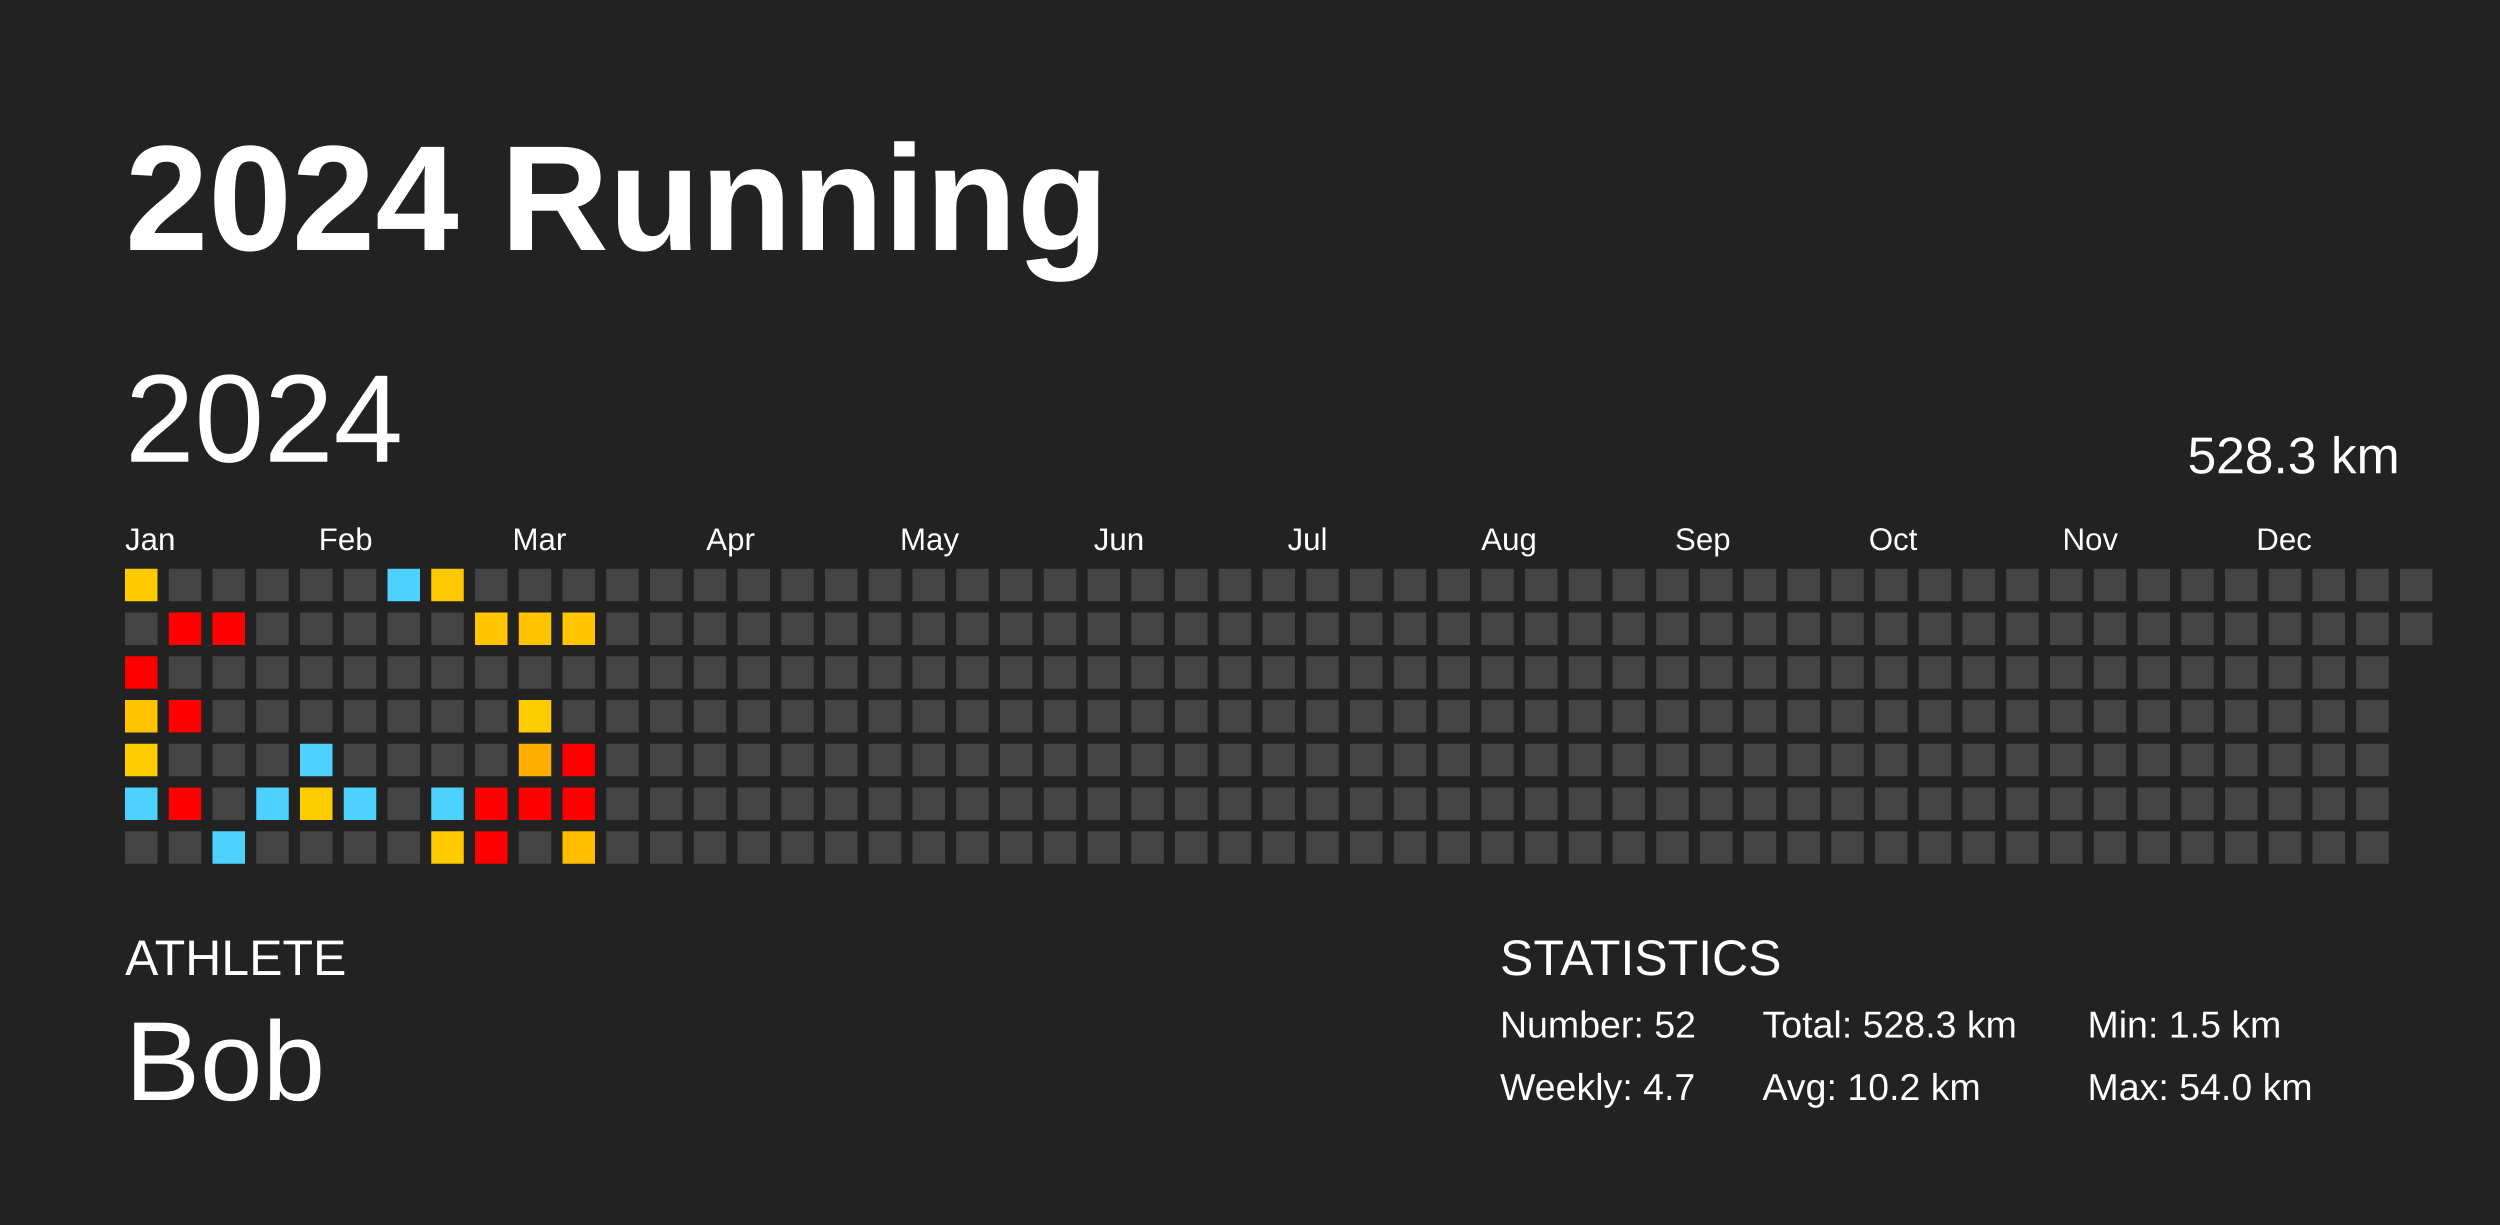
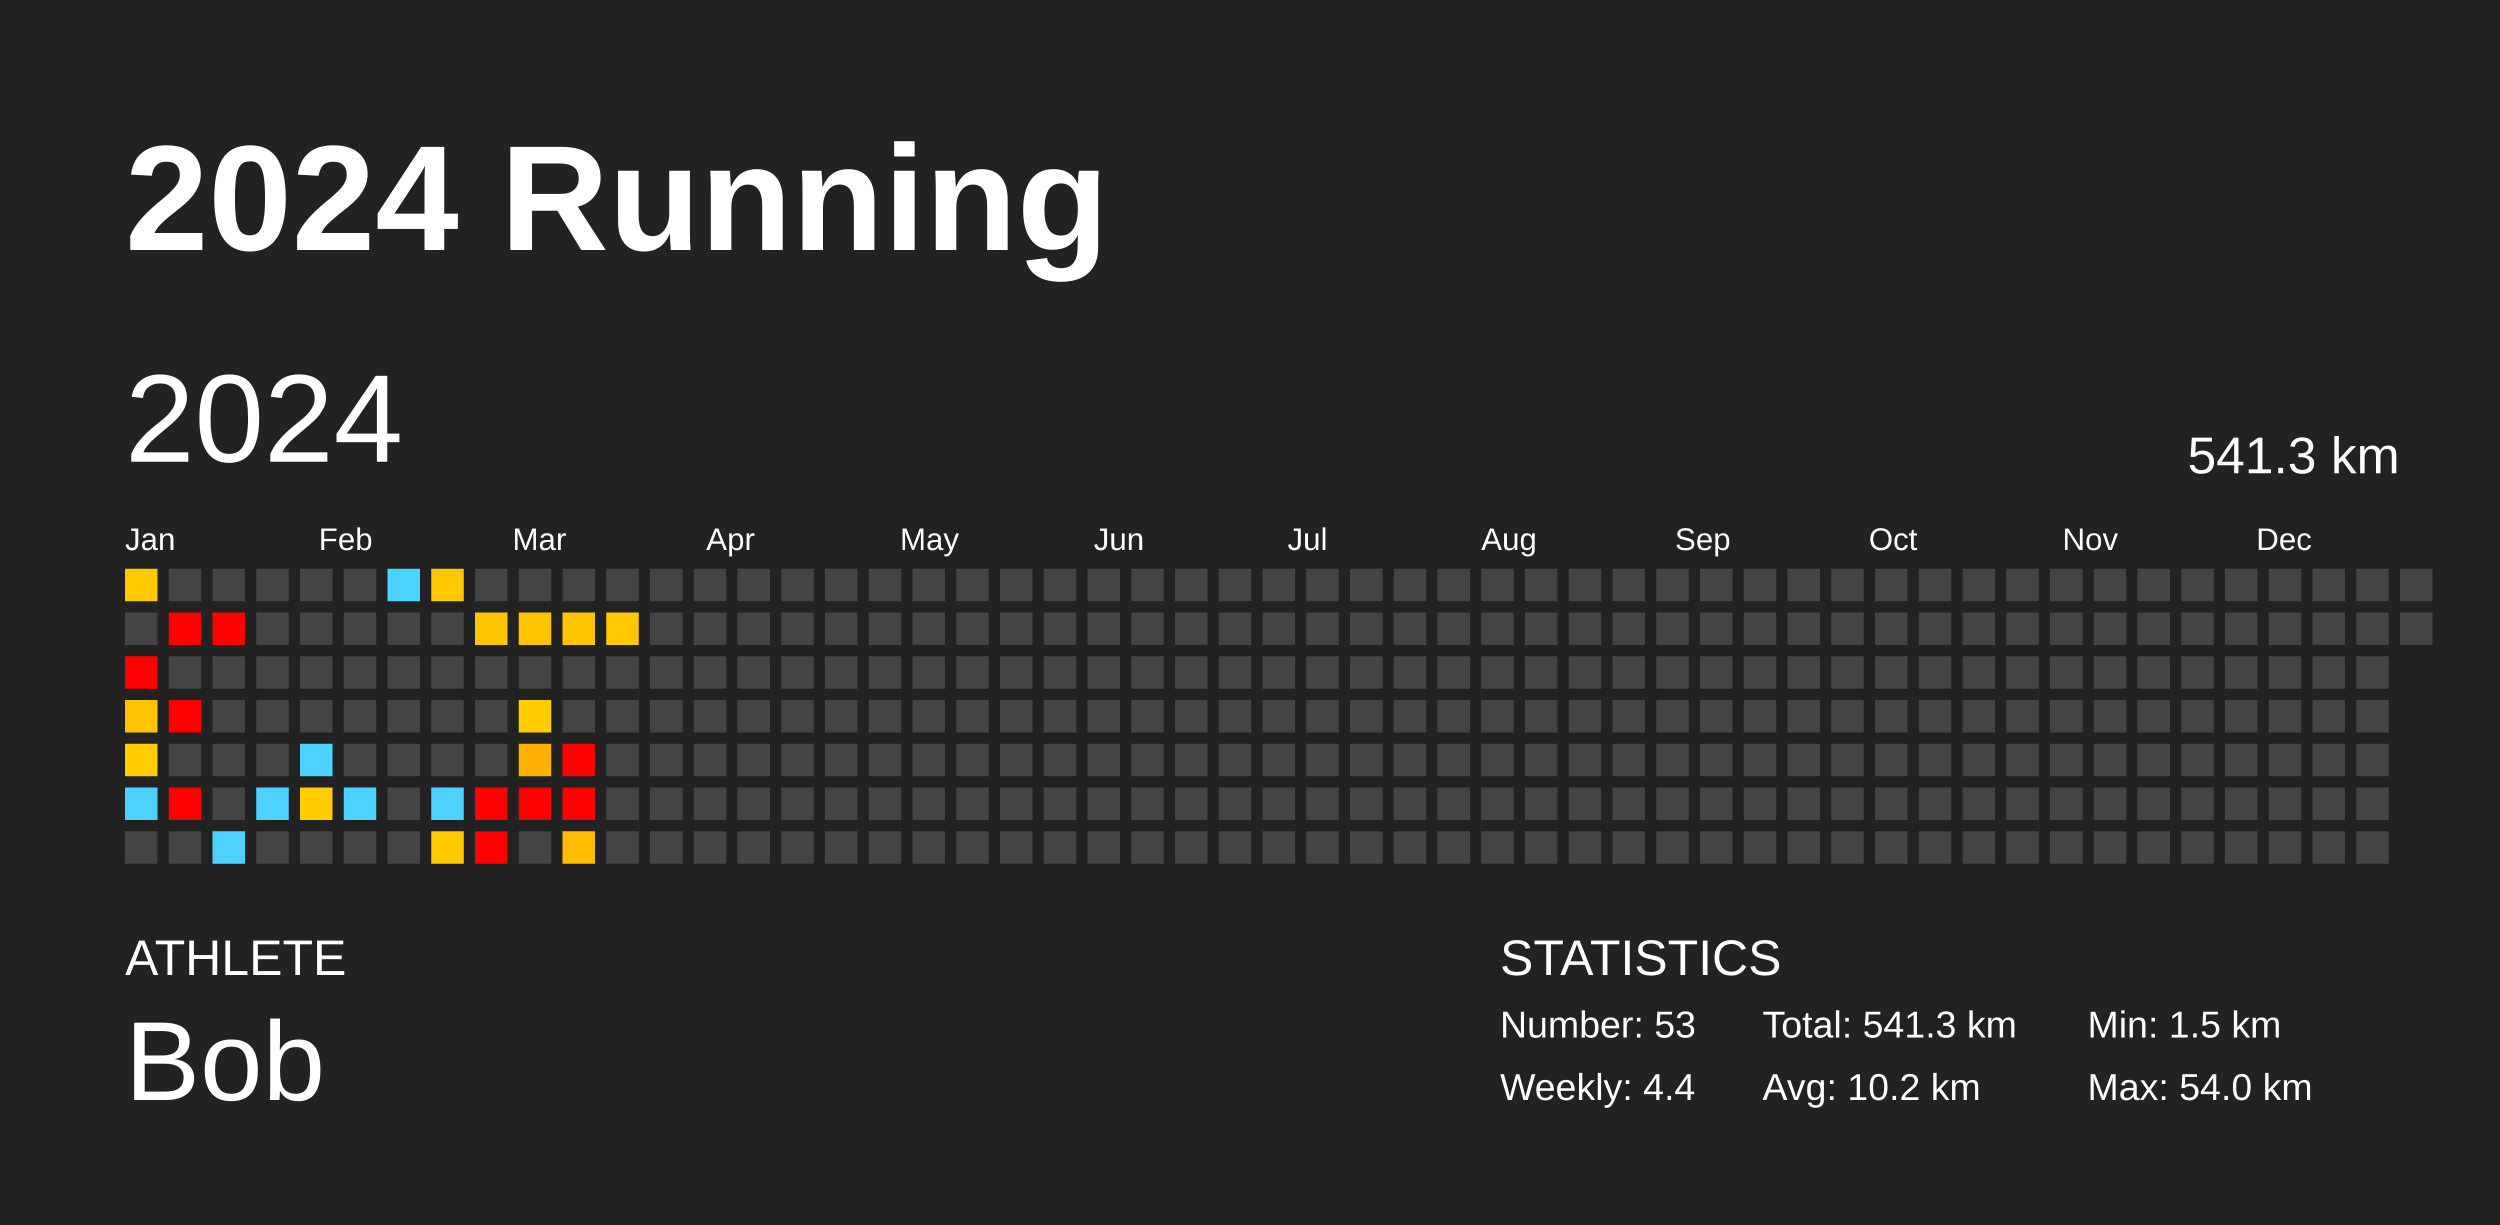
<svg xmlns="http://www.w3.org/2000/svg" baseProfile="full" height="98mm" version="1.1" viewBox="0,0,200,98" width="200mm">
  <defs />
  <rect fill="#222222" height="98" width="200" x="0" y="0" />
  <text fill="#FFFFFF" style="font-size:12px; font-family:Arial; font-weight:bold;" x="10" y="20">2024 Running</text>
  <text fill="#FFFFFF" style="font-size:4px; font-family:Arial" x="10" y="78">ATHLETE</text>
  <text fill="#FFFFFF" style="font-size:9px; font-family:Arial" x="10" y="88">Bob</text>
  <text fill="#FFFFFF" style="font-size:4px; font-family:Arial" x="120" y="78">STATISTICS</text>
-   <text fill="#FFFFFF" style="font-size:3px; font-family:Arial" x="120" y="83">Number: 52</text>
-   <text fill="#FFFFFF" style="font-size:3px; font-family:Arial" x="120" y="88">Weekly: 4.7</text>
-   <text fill="#FFFFFF" style="font-size:3px; font-family:Arial" x="141" y="83">Total: 528.3 km</text>
+   <text fill="#FFFFFF" style="font-size:3px; font-family:Arial" x="120" y="83">Number: 53</text>
+   <text fill="#FFFFFF" style="font-size:3px; font-family:Arial" x="120" y="88">Weekly: 4.4</text>
+   <text fill="#FFFFFF" style="font-size:3px; font-family:Arial" x="141" y="83">Total: 541.3 km</text>
  <text fill="#FFFFFF" style="font-size:3px; font-family:Arial" x="141" y="88">Avg: 10.2 km</text>
  <text fill="#FFFFFF" style="font-size:3px; font-family:Arial" x="167" y="83">Min: 1.5 km</text>
  <text fill="#FFFFFF" style="font-size:3px; font-family:Arial" x="167" y="88">Max: 54.0 km</text>
  <text dominant-baseline="hanging" fill="#FFFFFF" style="font-size:10.0px; font-family:Arial;" x="10" y="30">2024</text>
-   <text dominant-baseline="hanging" fill="#FFFFFF" style="font-size:4.125px; font-family:Arial;" x="175" y="35">528.3 km</text>
+   <text dominant-baseline="hanging" fill="#FFFFFF" style="font-size:4.125px; font-family:Arial;" x="175" y="35">541.3 km</text>
  <text fill="#FFFFFF" style="font-size:2.5px; font-family:Arial" x="10.0" y="44">Jan</text>
  <text fill="#FFFFFF" style="font-size:2.5px; font-family:Arial" x="25.5" y="44">Feb</text>
  <text fill="#FFFFFF" style="font-size:2.5px; font-family:Arial" x="41.0" y="44">Mar</text>
  <text fill="#FFFFFF" style="font-size:2.5px; font-family:Arial" x="56.5" y="44">Apr</text>
  <text fill="#FFFFFF" style="font-size:2.5px; font-family:Arial" x="72.0" y="44">May</text>
  <text fill="#FFFFFF" style="font-size:2.5px; font-family:Arial" x="87.5" y="44">Jun</text>
  <text fill="#FFFFFF" style="font-size:2.5px; font-family:Arial" x="103.0" y="44">Jul</text>
  <text fill="#FFFFFF" style="font-size:2.5px; font-family:Arial" x="118.5" y="44">Aug</text>
  <text fill="#FFFFFF" style="font-size:2.5px; font-family:Arial" x="134.0" y="44">Sep</text>
  <text fill="#FFFFFF" style="font-size:2.5px; font-family:Arial" x="149.5" y="44">Oct</text>
  <text fill="#FFFFFF" style="font-size:2.5px; font-family:Arial" x="165.0" y="44">Nov</text>
  <text fill="#FFFFFF" style="font-size:2.5px; font-family:Arial" x="180.5" y="44">Dec</text>
  <rect fill="#ffca00" height="2.6" width="2.6" x="10.0" y="45.5" />
  <rect fill="#444444" height="2.6" width="2.6" x="10.0" y="49.0" />
  <rect fill="red" height="2.6" width="2.6" x="10.0" y="52.5" />
  <rect fill="#ffc300" height="2.6" width="2.6" x="10.0" y="56.0" />
  <rect fill="#ffcd00" height="2.6" width="2.6" x="10.0" y="59.5" />
  <rect fill="#4dd2ff" height="2.6" width="2.6" x="10.0" y="63.0" />
  <rect fill="#444444" height="2.6" width="2.6" x="10.0" y="66.5" />
  <rect fill="#444444" height="2.6" width="2.6" x="13.5" y="45.5" />
  <rect fill="red" height="2.6" width="2.6" x="13.5" y="49.0" />
  <rect fill="#444444" height="2.6" width="2.6" x="13.5" y="52.5" />
  <rect fill="red" height="2.6" width="2.6" x="13.5" y="56.0" />
  <rect fill="#444444" height="2.6" width="2.6" x="13.5" y="59.5" />
  <rect fill="red" height="2.6" width="2.6" x="13.5" y="63.0" />
  <rect fill="#444444" height="2.6" width="2.6" x="13.5" y="66.5" />
  <rect fill="#444444" height="2.6" width="2.6" x="17.0" y="45.5" />
  <rect fill="red" height="2.6" width="2.6" x="17.0" y="49.0" />
  <rect fill="#444444" height="2.6" width="2.6" x="17.0" y="52.5" />
  <rect fill="#444444" height="2.6" width="2.6" x="17.0" y="56.0" />
  <rect fill="#444444" height="2.6" width="2.6" x="17.0" y="59.5" />
  <rect fill="#444444" height="2.6" width="2.6" x="17.0" y="63.0" />
  <rect fill="#4dd2ff" height="2.6" width="2.6" x="17.0" y="66.5" />
  <rect fill="#444444" height="2.6" width="2.6" x="20.5" y="45.5" />
  <rect fill="#444444" height="2.6" width="2.6" x="20.5" y="49.0" />
  <rect fill="#444444" height="2.6" width="2.6" x="20.5" y="52.5" />
  <rect fill="#444444" height="2.6" width="2.6" x="20.5" y="56.0" />
  <rect fill="#444444" height="2.6" width="2.6" x="20.5" y="59.5" />
  <rect fill="#4dd2ff" height="2.6" width="2.6" x="20.5" y="63.0" />
  <rect fill="#444444" height="2.6" width="2.6" x="20.5" y="66.5" />
  <rect fill="#444444" height="2.6" width="2.6" x="24.0" y="45.5" />
  <rect fill="#444444" height="2.6" width="2.6" x="24.0" y="49.0" />
  <rect fill="#444444" height="2.6" width="2.6" x="24.0" y="52.5" />
  <rect fill="#444444" height="2.6" width="2.6" x="24.0" y="56.0" />
  <rect fill="#4dd2ff" height="2.6" width="2.6" x="24.0" y="59.5" />
  <rect fill="#ffcc00" height="2.6" width="2.6" x="24.0" y="63.0" />
  <rect fill="#444444" height="2.6" width="2.6" x="24.0" y="66.5" />
  <rect fill="#444444" height="2.6" width="2.6" x="27.5" y="45.5" />
  <rect fill="#444444" height="2.6" width="2.6" x="27.5" y="49.0" />
  <rect fill="#444444" height="2.6" width="2.6" x="27.5" y="52.5" />
  <rect fill="#444444" height="2.6" width="2.6" x="27.5" y="56.0" />
  <rect fill="#444444" height="2.6" width="2.6" x="27.5" y="59.5" />
  <rect fill="#4dd2ff" height="2.6" width="2.6" x="27.5" y="63.0" />
  <rect fill="#444444" height="2.6" width="2.6" x="27.5" y="66.5" />
  <rect fill="#4dd2ff" height="2.6" width="2.6" x="31.0" y="45.5" />
  <rect fill="#444444" height="2.6" width="2.6" x="31.0" y="49.0" />
  <rect fill="#444444" height="2.6" width="2.6" x="31.0" y="52.5" />
  <rect fill="#444444" height="2.6" width="2.6" x="31.0" y="56.0" />
  <rect fill="#444444" height="2.6" width="2.6" x="31.0" y="59.5" />
  <rect fill="#444444" height="2.6" width="2.6" x="31.0" y="63.0" />
  <rect fill="#444444" height="2.6" width="2.6" x="31.0" y="66.5" />
  <rect fill="#ffc800" height="2.6" width="2.6" x="34.5" y="45.5" />
  <rect fill="#444444" height="2.6" width="2.6" x="34.5" y="49.0" />
  <rect fill="#444444" height="2.6" width="2.6" x="34.5" y="52.5" />
  <rect fill="#444444" height="2.6" width="2.6" x="34.5" y="56.0" />
  <rect fill="#444444" height="2.6" width="2.6" x="34.5" y="59.5" />
  <rect fill="#4dd2ff" height="2.6" width="2.6" x="34.5" y="63.0" />
  <rect fill="#ffca00" height="2.6" width="2.6" x="34.5" y="66.5" />
  <rect fill="#444444" height="2.6" width="2.6" x="38.0" y="45.5" />
  <rect fill="#ffc500" height="2.6" width="2.6" x="38.0" y="49.0" />
  <rect fill="#444444" height="2.6" width="2.6" x="38.0" y="52.5" />
  <rect fill="#444444" height="2.6" width="2.6" x="38.0" y="56.0" />
  <rect fill="#444444" height="2.6" width="2.6" x="38.0" y="59.5" />
  <rect fill="red" height="2.6" width="2.6" x="38.0" y="63.0" />
  <rect fill="red" height="2.6" width="2.6" x="38.0" y="66.5" />
  <rect fill="#444444" height="2.6" width="2.6" x="41.5" y="45.5" />
  <rect fill="#ffc400" height="2.6" width="2.6" x="41.5" y="49.0" />
  <rect fill="#444444" height="2.6" width="2.6" x="41.5" y="52.5" />
  <rect fill="#ffcc00" height="2.6" width="2.6" x="41.5" y="56.0" />
  <rect fill="#ffaf00" height="2.6" width="2.6" x="41.5" y="59.5" />
  <rect fill="red" height="2.6" width="2.6" x="41.5" y="63.0" />
  <rect fill="#444444" height="2.6" width="2.6" x="41.5" y="66.5" />
  <rect fill="#444444" height="2.6" width="2.6" x="45.0" y="45.5" />
  <rect fill="#ffc600" height="2.6" width="2.6" x="45.0" y="49.0" />
  <rect fill="#444444" height="2.6" width="2.6" x="45.0" y="52.5" />
  <rect fill="#444444" height="2.6" width="2.6" x="45.0" y="56.0" />
  <rect fill="red" height="2.6" width="2.6" x="45.0" y="59.5" />
  <rect fill="red" height="2.6" width="2.6" x="45.0" y="63.0" />
  <rect fill="#ffbf00" height="2.6" width="2.6" x="45.0" y="66.5" />
  <rect fill="#444444" height="2.6" width="2.6" x="48.5" y="45.5" />
-   <rect fill="#444444" height="2.6" width="2.6" x="48.5" y="49.0" />
+   <rect fill="#ffc900" height="2.6" width="2.6" x="48.5" y="49.0" />
  <rect fill="#444444" height="2.6" width="2.6" x="48.5" y="52.5" />
  <rect fill="#444444" height="2.6" width="2.6" x="48.5" y="56.0" />
  <rect fill="#444444" height="2.6" width="2.6" x="48.5" y="59.5" />
  <rect fill="#444444" height="2.6" width="2.6" x="48.5" y="63.0" />
  <rect fill="#444444" height="2.6" width="2.6" x="48.5" y="66.5" />
  <rect fill="#444444" height="2.6" width="2.6" x="52.0" y="45.5" />
  <rect fill="#444444" height="2.6" width="2.6" x="52.0" y="49.0" />
  <rect fill="#444444" height="2.6" width="2.6" x="52.0" y="52.5" />
  <rect fill="#444444" height="2.6" width="2.6" x="52.0" y="56.0" />
  <rect fill="#444444" height="2.6" width="2.6" x="52.0" y="59.5" />
  <rect fill="#444444" height="2.6" width="2.6" x="52.0" y="63.0" />
  <rect fill="#444444" height="2.6" width="2.6" x="52.0" y="66.5" />
  <rect fill="#444444" height="2.6" width="2.6" x="55.5" y="45.5" />
  <rect fill="#444444" height="2.6" width="2.6" x="55.5" y="49.0" />
  <rect fill="#444444" height="2.6" width="2.6" x="55.5" y="52.5" />
  <rect fill="#444444" height="2.6" width="2.6" x="55.5" y="56.0" />
  <rect fill="#444444" height="2.6" width="2.6" x="55.5" y="59.5" />
  <rect fill="#444444" height="2.6" width="2.6" x="55.5" y="63.0" />
  <rect fill="#444444" height="2.6" width="2.6" x="55.5" y="66.5" />
  <rect fill="#444444" height="2.6" width="2.6" x="59.0" y="45.5" />
  <rect fill="#444444" height="2.6" width="2.6" x="59.0" y="49.0" />
  <rect fill="#444444" height="2.6" width="2.6" x="59.0" y="52.5" />
  <rect fill="#444444" height="2.6" width="2.6" x="59.0" y="56.0" />
  <rect fill="#444444" height="2.6" width="2.6" x="59.0" y="59.5" />
  <rect fill="#444444" height="2.6" width="2.6" x="59.0" y="63.0" />
  <rect fill="#444444" height="2.6" width="2.6" x="59.0" y="66.5" />
  <rect fill="#444444" height="2.6" width="2.6" x="62.5" y="45.5" />
  <rect fill="#444444" height="2.6" width="2.6" x="62.5" y="49.0" />
  <rect fill="#444444" height="2.6" width="2.6" x="62.5" y="52.5" />
  <rect fill="#444444" height="2.6" width="2.6" x="62.5" y="56.0" />
  <rect fill="#444444" height="2.6" width="2.6" x="62.5" y="59.5" />
  <rect fill="#444444" height="2.6" width="2.6" x="62.5" y="63.0" />
  <rect fill="#444444" height="2.6" width="2.6" x="62.5" y="66.5" />
  <rect fill="#444444" height="2.6" width="2.6" x="66.0" y="45.5" />
  <rect fill="#444444" height="2.6" width="2.6" x="66.0" y="49.0" />
  <rect fill="#444444" height="2.6" width="2.6" x="66.0" y="52.5" />
  <rect fill="#444444" height="2.6" width="2.6" x="66.0" y="56.0" />
  <rect fill="#444444" height="2.6" width="2.6" x="66.0" y="59.5" />
  <rect fill="#444444" height="2.6" width="2.6" x="66.0" y="63.0" />
  <rect fill="#444444" height="2.6" width="2.6" x="66.0" y="66.5" />
  <rect fill="#444444" height="2.6" width="2.6" x="69.5" y="45.5" />
  <rect fill="#444444" height="2.6" width="2.6" x="69.5" y="49.0" />
  <rect fill="#444444" height="2.6" width="2.6" x="69.5" y="52.5" />
  <rect fill="#444444" height="2.6" width="2.6" x="69.5" y="56.0" />
  <rect fill="#444444" height="2.6" width="2.6" x="69.5" y="59.5" />
  <rect fill="#444444" height="2.6" width="2.6" x="69.5" y="63.0" />
  <rect fill="#444444" height="2.6" width="2.6" x="69.5" y="66.5" />
  <rect fill="#444444" height="2.6" width="2.6" x="73.0" y="45.5" />
  <rect fill="#444444" height="2.6" width="2.6" x="73.0" y="49.0" />
  <rect fill="#444444" height="2.6" width="2.6" x="73.0" y="52.5" />
  <rect fill="#444444" height="2.6" width="2.6" x="73.0" y="56.0" />
  <rect fill="#444444" height="2.6" width="2.6" x="73.0" y="59.5" />
  <rect fill="#444444" height="2.6" width="2.6" x="73.0" y="63.0" />
  <rect fill="#444444" height="2.6" width="2.6" x="73.0" y="66.5" />
  <rect fill="#444444" height="2.6" width="2.6" x="76.5" y="45.5" />
  <rect fill="#444444" height="2.6" width="2.6" x="76.5" y="49.0" />
  <rect fill="#444444" height="2.6" width="2.6" x="76.5" y="52.5" />
  <rect fill="#444444" height="2.6" width="2.6" x="76.5" y="56.0" />
  <rect fill="#444444" height="2.6" width="2.6" x="76.5" y="59.5" />
  <rect fill="#444444" height="2.6" width="2.6" x="76.5" y="63.0" />
  <rect fill="#444444" height="2.6" width="2.6" x="76.5" y="66.5" />
  <rect fill="#444444" height="2.6" width="2.6" x="80.0" y="45.5" />
  <rect fill="#444444" height="2.6" width="2.6" x="80.0" y="49.0" />
  <rect fill="#444444" height="2.6" width="2.6" x="80.0" y="52.5" />
  <rect fill="#444444" height="2.6" width="2.6" x="80.0" y="56.0" />
  <rect fill="#444444" height="2.6" width="2.6" x="80.0" y="59.5" />
  <rect fill="#444444" height="2.6" width="2.6" x="80.0" y="63.0" />
  <rect fill="#444444" height="2.6" width="2.6" x="80.0" y="66.5" />
  <rect fill="#444444" height="2.6" width="2.6" x="83.5" y="45.5" />
  <rect fill="#444444" height="2.6" width="2.6" x="83.5" y="49.0" />
  <rect fill="#444444" height="2.6" width="2.6" x="83.5" y="52.5" />
  <rect fill="#444444" height="2.6" width="2.6" x="83.5" y="56.0" />
  <rect fill="#444444" height="2.6" width="2.6" x="83.5" y="59.5" />
  <rect fill="#444444" height="2.6" width="2.6" x="83.5" y="63.0" />
  <rect fill="#444444" height="2.6" width="2.6" x="83.5" y="66.5" />
  <rect fill="#444444" height="2.6" width="2.6" x="87.0" y="45.5" />
  <rect fill="#444444" height="2.6" width="2.6" x="87.0" y="49.0" />
  <rect fill="#444444" height="2.6" width="2.6" x="87.0" y="52.5" />
  <rect fill="#444444" height="2.6" width="2.6" x="87.0" y="56.0" />
  <rect fill="#444444" height="2.6" width="2.6" x="87.0" y="59.5" />
  <rect fill="#444444" height="2.6" width="2.6" x="87.0" y="63.0" />
  <rect fill="#444444" height="2.6" width="2.6" x="87.0" y="66.5" />
  <rect fill="#444444" height="2.6" width="2.6" x="90.5" y="45.5" />
  <rect fill="#444444" height="2.6" width="2.6" x="90.5" y="49.0" />
  <rect fill="#444444" height="2.6" width="2.6" x="90.5" y="52.5" />
  <rect fill="#444444" height="2.6" width="2.6" x="90.5" y="56.0" />
  <rect fill="#444444" height="2.6" width="2.6" x="90.5" y="59.5" />
  <rect fill="#444444" height="2.6" width="2.6" x="90.5" y="63.0" />
  <rect fill="#444444" height="2.6" width="2.6" x="90.5" y="66.5" />
  <rect fill="#444444" height="2.6" width="2.6" x="94.0" y="45.5" />
  <rect fill="#444444" height="2.6" width="2.6" x="94.0" y="49.0" />
  <rect fill="#444444" height="2.6" width="2.6" x="94.0" y="52.5" />
  <rect fill="#444444" height="2.6" width="2.6" x="94.0" y="56.0" />
  <rect fill="#444444" height="2.6" width="2.6" x="94.0" y="59.5" />
  <rect fill="#444444" height="2.6" width="2.6" x="94.0" y="63.0" />
  <rect fill="#444444" height="2.6" width="2.6" x="94.0" y="66.5" />
  <rect fill="#444444" height="2.6" width="2.6" x="97.5" y="45.5" />
  <rect fill="#444444" height="2.6" width="2.6" x="97.5" y="49.0" />
  <rect fill="#444444" height="2.6" width="2.6" x="97.5" y="52.5" />
  <rect fill="#444444" height="2.6" width="2.6" x="97.5" y="56.0" />
  <rect fill="#444444" height="2.6" width="2.6" x="97.5" y="59.5" />
  <rect fill="#444444" height="2.6" width="2.6" x="97.5" y="63.0" />
  <rect fill="#444444" height="2.6" width="2.6" x="97.5" y="66.5" />
  <rect fill="#444444" height="2.6" width="2.6" x="101.0" y="45.5" />
  <rect fill="#444444" height="2.6" width="2.6" x="101.0" y="49.0" />
  <rect fill="#444444" height="2.6" width="2.6" x="101.0" y="52.5" />
  <rect fill="#444444" height="2.6" width="2.6" x="101.0" y="56.0" />
  <rect fill="#444444" height="2.6" width="2.6" x="101.0" y="59.5" />
  <rect fill="#444444" height="2.6" width="2.6" x="101.0" y="63.0" />
  <rect fill="#444444" height="2.6" width="2.6" x="101.0" y="66.5" />
  <rect fill="#444444" height="2.6" width="2.6" x="104.5" y="45.5" />
  <rect fill="#444444" height="2.6" width="2.6" x="104.5" y="49.0" />
  <rect fill="#444444" height="2.6" width="2.6" x="104.5" y="52.5" />
  <rect fill="#444444" height="2.6" width="2.6" x="104.5" y="56.0" />
  <rect fill="#444444" height="2.6" width="2.6" x="104.5" y="59.5" />
  <rect fill="#444444" height="2.6" width="2.6" x="104.5" y="63.0" />
  <rect fill="#444444" height="2.6" width="2.6" x="104.5" y="66.5" />
  <rect fill="#444444" height="2.6" width="2.6" x="108.0" y="45.5" />
  <rect fill="#444444" height="2.6" width="2.6" x="108.0" y="49.0" />
  <rect fill="#444444" height="2.6" width="2.6" x="108.0" y="52.5" />
  <rect fill="#444444" height="2.6" width="2.6" x="108.0" y="56.0" />
  <rect fill="#444444" height="2.6" width="2.6" x="108.0" y="59.5" />
  <rect fill="#444444" height="2.6" width="2.6" x="108.0" y="63.0" />
  <rect fill="#444444" height="2.6" width="2.6" x="108.0" y="66.5" />
  <rect fill="#444444" height="2.6" width="2.6" x="111.5" y="45.5" />
  <rect fill="#444444" height="2.6" width="2.6" x="111.5" y="49.0" />
  <rect fill="#444444" height="2.6" width="2.6" x="111.5" y="52.5" />
  <rect fill="#444444" height="2.6" width="2.6" x="111.5" y="56.0" />
  <rect fill="#444444" height="2.6" width="2.6" x="111.5" y="59.5" />
  <rect fill="#444444" height="2.6" width="2.6" x="111.5" y="63.0" />
  <rect fill="#444444" height="2.6" width="2.6" x="111.5" y="66.5" />
  <rect fill="#444444" height="2.6" width="2.6" x="115.0" y="45.5" />
  <rect fill="#444444" height="2.6" width="2.6" x="115.0" y="49.0" />
  <rect fill="#444444" height="2.6" width="2.6" x="115.0" y="52.5" />
  <rect fill="#444444" height="2.6" width="2.6" x="115.0" y="56.0" />
  <rect fill="#444444" height="2.6" width="2.6" x="115.0" y="59.5" />
  <rect fill="#444444" height="2.6" width="2.6" x="115.0" y="63.0" />
  <rect fill="#444444" height="2.6" width="2.6" x="115.0" y="66.5" />
  <rect fill="#444444" height="2.6" width="2.6" x="118.5" y="45.5" />
  <rect fill="#444444" height="2.6" width="2.6" x="118.5" y="49.0" />
  <rect fill="#444444" height="2.6" width="2.6" x="118.5" y="52.5" />
  <rect fill="#444444" height="2.6" width="2.6" x="118.5" y="56.0" />
  <rect fill="#444444" height="2.6" width="2.6" x="118.5" y="59.5" />
  <rect fill="#444444" height="2.6" width="2.6" x="118.5" y="63.0" />
  <rect fill="#444444" height="2.6" width="2.6" x="118.5" y="66.5" />
  <rect fill="#444444" height="2.6" width="2.6" x="122.0" y="45.5" />
  <rect fill="#444444" height="2.6" width="2.6" x="122.0" y="49.0" />
  <rect fill="#444444" height="2.6" width="2.6" x="122.0" y="52.5" />
  <rect fill="#444444" height="2.6" width="2.6" x="122.0" y="56.0" />
  <rect fill="#444444" height="2.6" width="2.6" x="122.0" y="59.5" />
  <rect fill="#444444" height="2.6" width="2.6" x="122.0" y="63.0" />
  <rect fill="#444444" height="2.6" width="2.6" x="122.0" y="66.5" />
  <rect fill="#444444" height="2.6" width="2.6" x="125.5" y="45.5" />
  <rect fill="#444444" height="2.6" width="2.6" x="125.5" y="49.0" />
  <rect fill="#444444" height="2.6" width="2.6" x="125.5" y="52.5" />
  <rect fill="#444444" height="2.6" width="2.6" x="125.5" y="56.0" />
  <rect fill="#444444" height="2.6" width="2.6" x="125.5" y="59.5" />
  <rect fill="#444444" height="2.6" width="2.6" x="125.5" y="63.0" />
  <rect fill="#444444" height="2.6" width="2.6" x="125.5" y="66.5" />
  <rect fill="#444444" height="2.6" width="2.6" x="129.0" y="45.5" />
  <rect fill="#444444" height="2.6" width="2.6" x="129.0" y="49.0" />
  <rect fill="#444444" height="2.6" width="2.6" x="129.0" y="52.5" />
  <rect fill="#444444" height="2.6" width="2.6" x="129.0" y="56.0" />
  <rect fill="#444444" height="2.6" width="2.6" x="129.0" y="59.5" />
  <rect fill="#444444" height="2.6" width="2.6" x="129.0" y="63.0" />
  <rect fill="#444444" height="2.6" width="2.6" x="129.0" y="66.5" />
  <rect fill="#444444" height="2.6" width="2.6" x="132.5" y="45.5" />
  <rect fill="#444444" height="2.6" width="2.6" x="132.5" y="49.0" />
  <rect fill="#444444" height="2.6" width="2.6" x="132.5" y="52.5" />
  <rect fill="#444444" height="2.6" width="2.6" x="132.5" y="56.0" />
  <rect fill="#444444" height="2.6" width="2.6" x="132.5" y="59.5" />
  <rect fill="#444444" height="2.6" width="2.6" x="132.5" y="63.0" />
  <rect fill="#444444" height="2.6" width="2.6" x="132.5" y="66.5" />
  <rect fill="#444444" height="2.6" width="2.6" x="136.0" y="45.5" />
  <rect fill="#444444" height="2.6" width="2.6" x="136.0" y="49.0" />
  <rect fill="#444444" height="2.6" width="2.6" x="136.0" y="52.5" />
  <rect fill="#444444" height="2.6" width="2.6" x="136.0" y="56.0" />
  <rect fill="#444444" height="2.6" width="2.6" x="136.0" y="59.5" />
  <rect fill="#444444" height="2.6" width="2.6" x="136.0" y="63.0" />
  <rect fill="#444444" height="2.6" width="2.6" x="136.0" y="66.5" />
  <rect fill="#444444" height="2.6" width="2.6" x="139.5" y="45.5" />
  <rect fill="#444444" height="2.6" width="2.6" x="139.5" y="49.0" />
  <rect fill="#444444" height="2.6" width="2.6" x="139.5" y="52.5" />
  <rect fill="#444444" height="2.6" width="2.6" x="139.5" y="56.0" />
  <rect fill="#444444" height="2.6" width="2.6" x="139.5" y="59.5" />
  <rect fill="#444444" height="2.6" width="2.6" x="139.5" y="63.0" />
  <rect fill="#444444" height="2.6" width="2.6" x="139.5" y="66.5" />
  <rect fill="#444444" height="2.6" width="2.6" x="143.0" y="45.5" />
  <rect fill="#444444" height="2.6" width="2.6" x="143.0" y="49.0" />
  <rect fill="#444444" height="2.6" width="2.6" x="143.0" y="52.5" />
  <rect fill="#444444" height="2.6" width="2.6" x="143.0" y="56.0" />
  <rect fill="#444444" height="2.6" width="2.6" x="143.0" y="59.5" />
  <rect fill="#444444" height="2.6" width="2.6" x="143.0" y="63.0" />
  <rect fill="#444444" height="2.6" width="2.6" x="143.0" y="66.5" />
  <rect fill="#444444" height="2.6" width="2.6" x="146.5" y="45.5" />
  <rect fill="#444444" height="2.6" width="2.6" x="146.5" y="49.0" />
  <rect fill="#444444" height="2.6" width="2.6" x="146.5" y="52.5" />
  <rect fill="#444444" height="2.6" width="2.6" x="146.5" y="56.0" />
  <rect fill="#444444" height="2.6" width="2.6" x="146.5" y="59.5" />
  <rect fill="#444444" height="2.6" width="2.6" x="146.5" y="63.0" />
  <rect fill="#444444" height="2.6" width="2.6" x="146.5" y="66.5" />
  <rect fill="#444444" height="2.6" width="2.6" x="150.0" y="45.5" />
  <rect fill="#444444" height="2.6" width="2.6" x="150.0" y="49.0" />
  <rect fill="#444444" height="2.6" width="2.6" x="150.0" y="52.5" />
  <rect fill="#444444" height="2.6" width="2.6" x="150.0" y="56.0" />
  <rect fill="#444444" height="2.6" width="2.6" x="150.0" y="59.5" />
  <rect fill="#444444" height="2.6" width="2.6" x="150.0" y="63.0" />
  <rect fill="#444444" height="2.6" width="2.6" x="150.0" y="66.5" />
  <rect fill="#444444" height="2.6" width="2.6" x="153.5" y="45.5" />
  <rect fill="#444444" height="2.6" width="2.6" x="153.5" y="49.0" />
  <rect fill="#444444" height="2.6" width="2.6" x="153.5" y="52.5" />
  <rect fill="#444444" height="2.6" width="2.6" x="153.5" y="56.0" />
  <rect fill="#444444" height="2.6" width="2.6" x="153.5" y="59.5" />
  <rect fill="#444444" height="2.6" width="2.6" x="153.5" y="63.0" />
  <rect fill="#444444" height="2.6" width="2.6" x="153.5" y="66.5" />
  <rect fill="#444444" height="2.6" width="2.6" x="157.0" y="45.5" />
  <rect fill="#444444" height="2.6" width="2.6" x="157.0" y="49.0" />
  <rect fill="#444444" height="2.6" width="2.6" x="157.0" y="52.5" />
  <rect fill="#444444" height="2.6" width="2.6" x="157.0" y="56.0" />
  <rect fill="#444444" height="2.6" width="2.6" x="157.0" y="59.5" />
  <rect fill="#444444" height="2.6" width="2.6" x="157.0" y="63.0" />
  <rect fill="#444444" height="2.6" width="2.6" x="157.0" y="66.5" />
  <rect fill="#444444" height="2.6" width="2.6" x="160.5" y="45.5" />
  <rect fill="#444444" height="2.6" width="2.6" x="160.5" y="49.0" />
  <rect fill="#444444" height="2.6" width="2.6" x="160.5" y="52.5" />
  <rect fill="#444444" height="2.6" width="2.6" x="160.5" y="56.0" />
  <rect fill="#444444" height="2.6" width="2.6" x="160.5" y="59.5" />
  <rect fill="#444444" height="2.6" width="2.6" x="160.5" y="63.0" />
  <rect fill="#444444" height="2.6" width="2.6" x="160.5" y="66.5" />
  <rect fill="#444444" height="2.6" width="2.6" x="164.0" y="45.5" />
  <rect fill="#444444" height="2.6" width="2.6" x="164.0" y="49.0" />
  <rect fill="#444444" height="2.6" width="2.6" x="164.0" y="52.5" />
  <rect fill="#444444" height="2.6" width="2.6" x="164.0" y="56.0" />
  <rect fill="#444444" height="2.6" width="2.6" x="164.0" y="59.5" />
  <rect fill="#444444" height="2.6" width="2.6" x="164.0" y="63.0" />
  <rect fill="#444444" height="2.6" width="2.6" x="164.0" y="66.5" />
  <rect fill="#444444" height="2.6" width="2.6" x="167.5" y="45.5" />
  <rect fill="#444444" height="2.6" width="2.6" x="167.5" y="49.0" />
  <rect fill="#444444" height="2.6" width="2.6" x="167.5" y="52.5" />
  <rect fill="#444444" height="2.6" width="2.6" x="167.5" y="56.0" />
  <rect fill="#444444" height="2.6" width="2.6" x="167.5" y="59.5" />
  <rect fill="#444444" height="2.6" width="2.6" x="167.5" y="63.0" />
  <rect fill="#444444" height="2.6" width="2.6" x="167.5" y="66.5" />
  <rect fill="#444444" height="2.6" width="2.6" x="171.0" y="45.5" />
  <rect fill="#444444" height="2.6" width="2.6" x="171.0" y="49.0" />
  <rect fill="#444444" height="2.6" width="2.6" x="171.0" y="52.5" />
  <rect fill="#444444" height="2.6" width="2.6" x="171.0" y="56.0" />
  <rect fill="#444444" height="2.6" width="2.6" x="171.0" y="59.5" />
  <rect fill="#444444" height="2.6" width="2.6" x="171.0" y="63.0" />
  <rect fill="#444444" height="2.6" width="2.6" x="171.0" y="66.5" />
  <rect fill="#444444" height="2.6" width="2.6" x="174.5" y="45.5" />
  <rect fill="#444444" height="2.6" width="2.6" x="174.5" y="49.0" />
  <rect fill="#444444" height="2.6" width="2.6" x="174.5" y="52.5" />
  <rect fill="#444444" height="2.6" width="2.6" x="174.5" y="56.0" />
  <rect fill="#444444" height="2.6" width="2.6" x="174.5" y="59.5" />
  <rect fill="#444444" height="2.6" width="2.6" x="174.5" y="63.0" />
  <rect fill="#444444" height="2.6" width="2.6" x="174.5" y="66.5" />
  <rect fill="#444444" height="2.6" width="2.6" x="178.0" y="45.5" />
  <rect fill="#444444" height="2.6" width="2.6" x="178.0" y="49.0" />
  <rect fill="#444444" height="2.6" width="2.6" x="178.0" y="52.5" />
  <rect fill="#444444" height="2.6" width="2.6" x="178.0" y="56.0" />
  <rect fill="#444444" height="2.6" width="2.6" x="178.0" y="59.5" />
  <rect fill="#444444" height="2.6" width="2.6" x="178.0" y="63.0" />
  <rect fill="#444444" height="2.6" width="2.6" x="178.0" y="66.5" />
  <rect fill="#444444" height="2.6" width="2.6" x="181.5" y="45.5" />
  <rect fill="#444444" height="2.6" width="2.6" x="181.5" y="49.0" />
  <rect fill="#444444" height="2.6" width="2.6" x="181.5" y="52.5" />
  <rect fill="#444444" height="2.6" width="2.6" x="181.5" y="56.0" />
  <rect fill="#444444" height="2.6" width="2.6" x="181.5" y="59.5" />
  <rect fill="#444444" height="2.6" width="2.6" x="181.5" y="63.0" />
  <rect fill="#444444" height="2.6" width="2.6" x="181.5" y="66.5" />
  <rect fill="#444444" height="2.6" width="2.6" x="185.0" y="45.5" />
  <rect fill="#444444" height="2.6" width="2.6" x="185.0" y="49.0" />
  <rect fill="#444444" height="2.6" width="2.6" x="185.0" y="52.5" />
  <rect fill="#444444" height="2.6" width="2.6" x="185.0" y="56.0" />
  <rect fill="#444444" height="2.6" width="2.6" x="185.0" y="59.5" />
  <rect fill="#444444" height="2.6" width="2.6" x="185.0" y="63.0" />
  <rect fill="#444444" height="2.6" width="2.6" x="185.0" y="66.5" />
  <rect fill="#444444" height="2.6" width="2.6" x="188.5" y="45.5" />
  <rect fill="#444444" height="2.6" width="2.6" x="188.5" y="49.0" />
  <rect fill="#444444" height="2.6" width="2.6" x="188.5" y="52.5" />
  <rect fill="#444444" height="2.6" width="2.6" x="188.5" y="56.0" />
  <rect fill="#444444" height="2.6" width="2.6" x="188.5" y="59.5" />
  <rect fill="#444444" height="2.6" width="2.6" x="188.5" y="63.0" />
  <rect fill="#444444" height="2.6" width="2.6" x="188.5" y="66.5" />
  <rect fill="#444444" height="2.6" width="2.6" x="192.0" y="45.5" />
  <rect fill="#444444" height="2.6" width="2.6" x="192.0" y="49.0" />
</svg>
